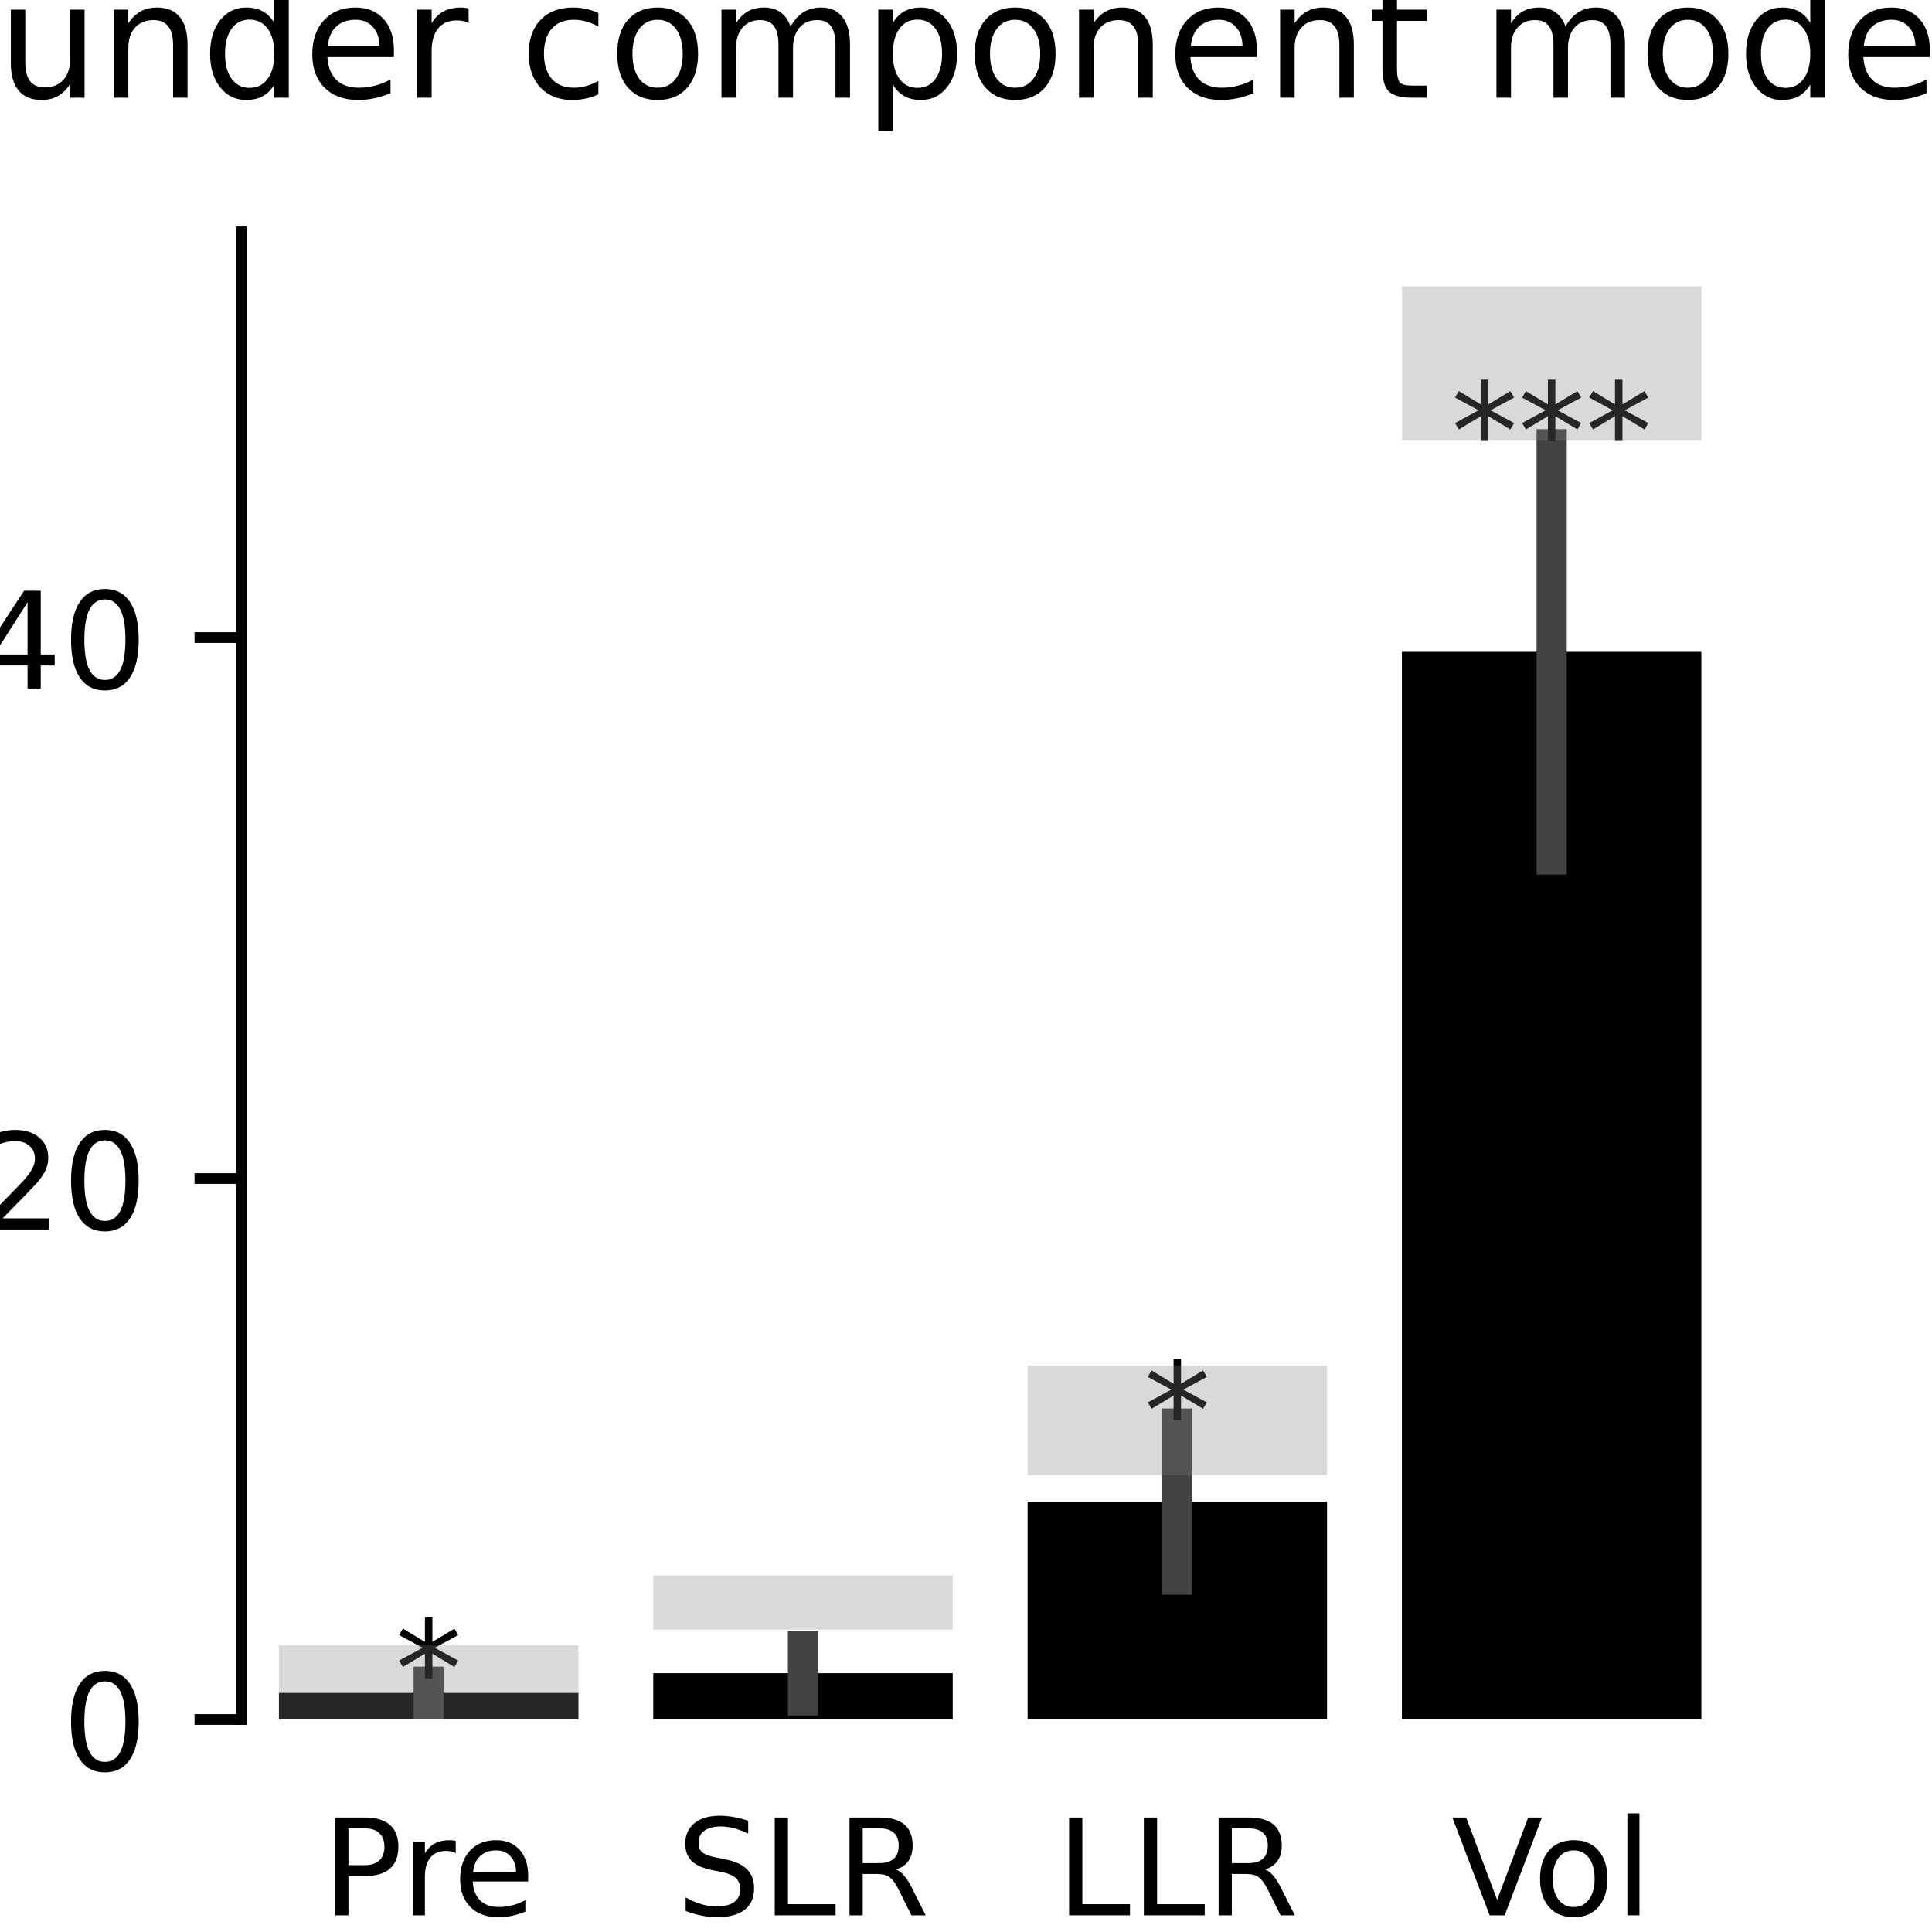
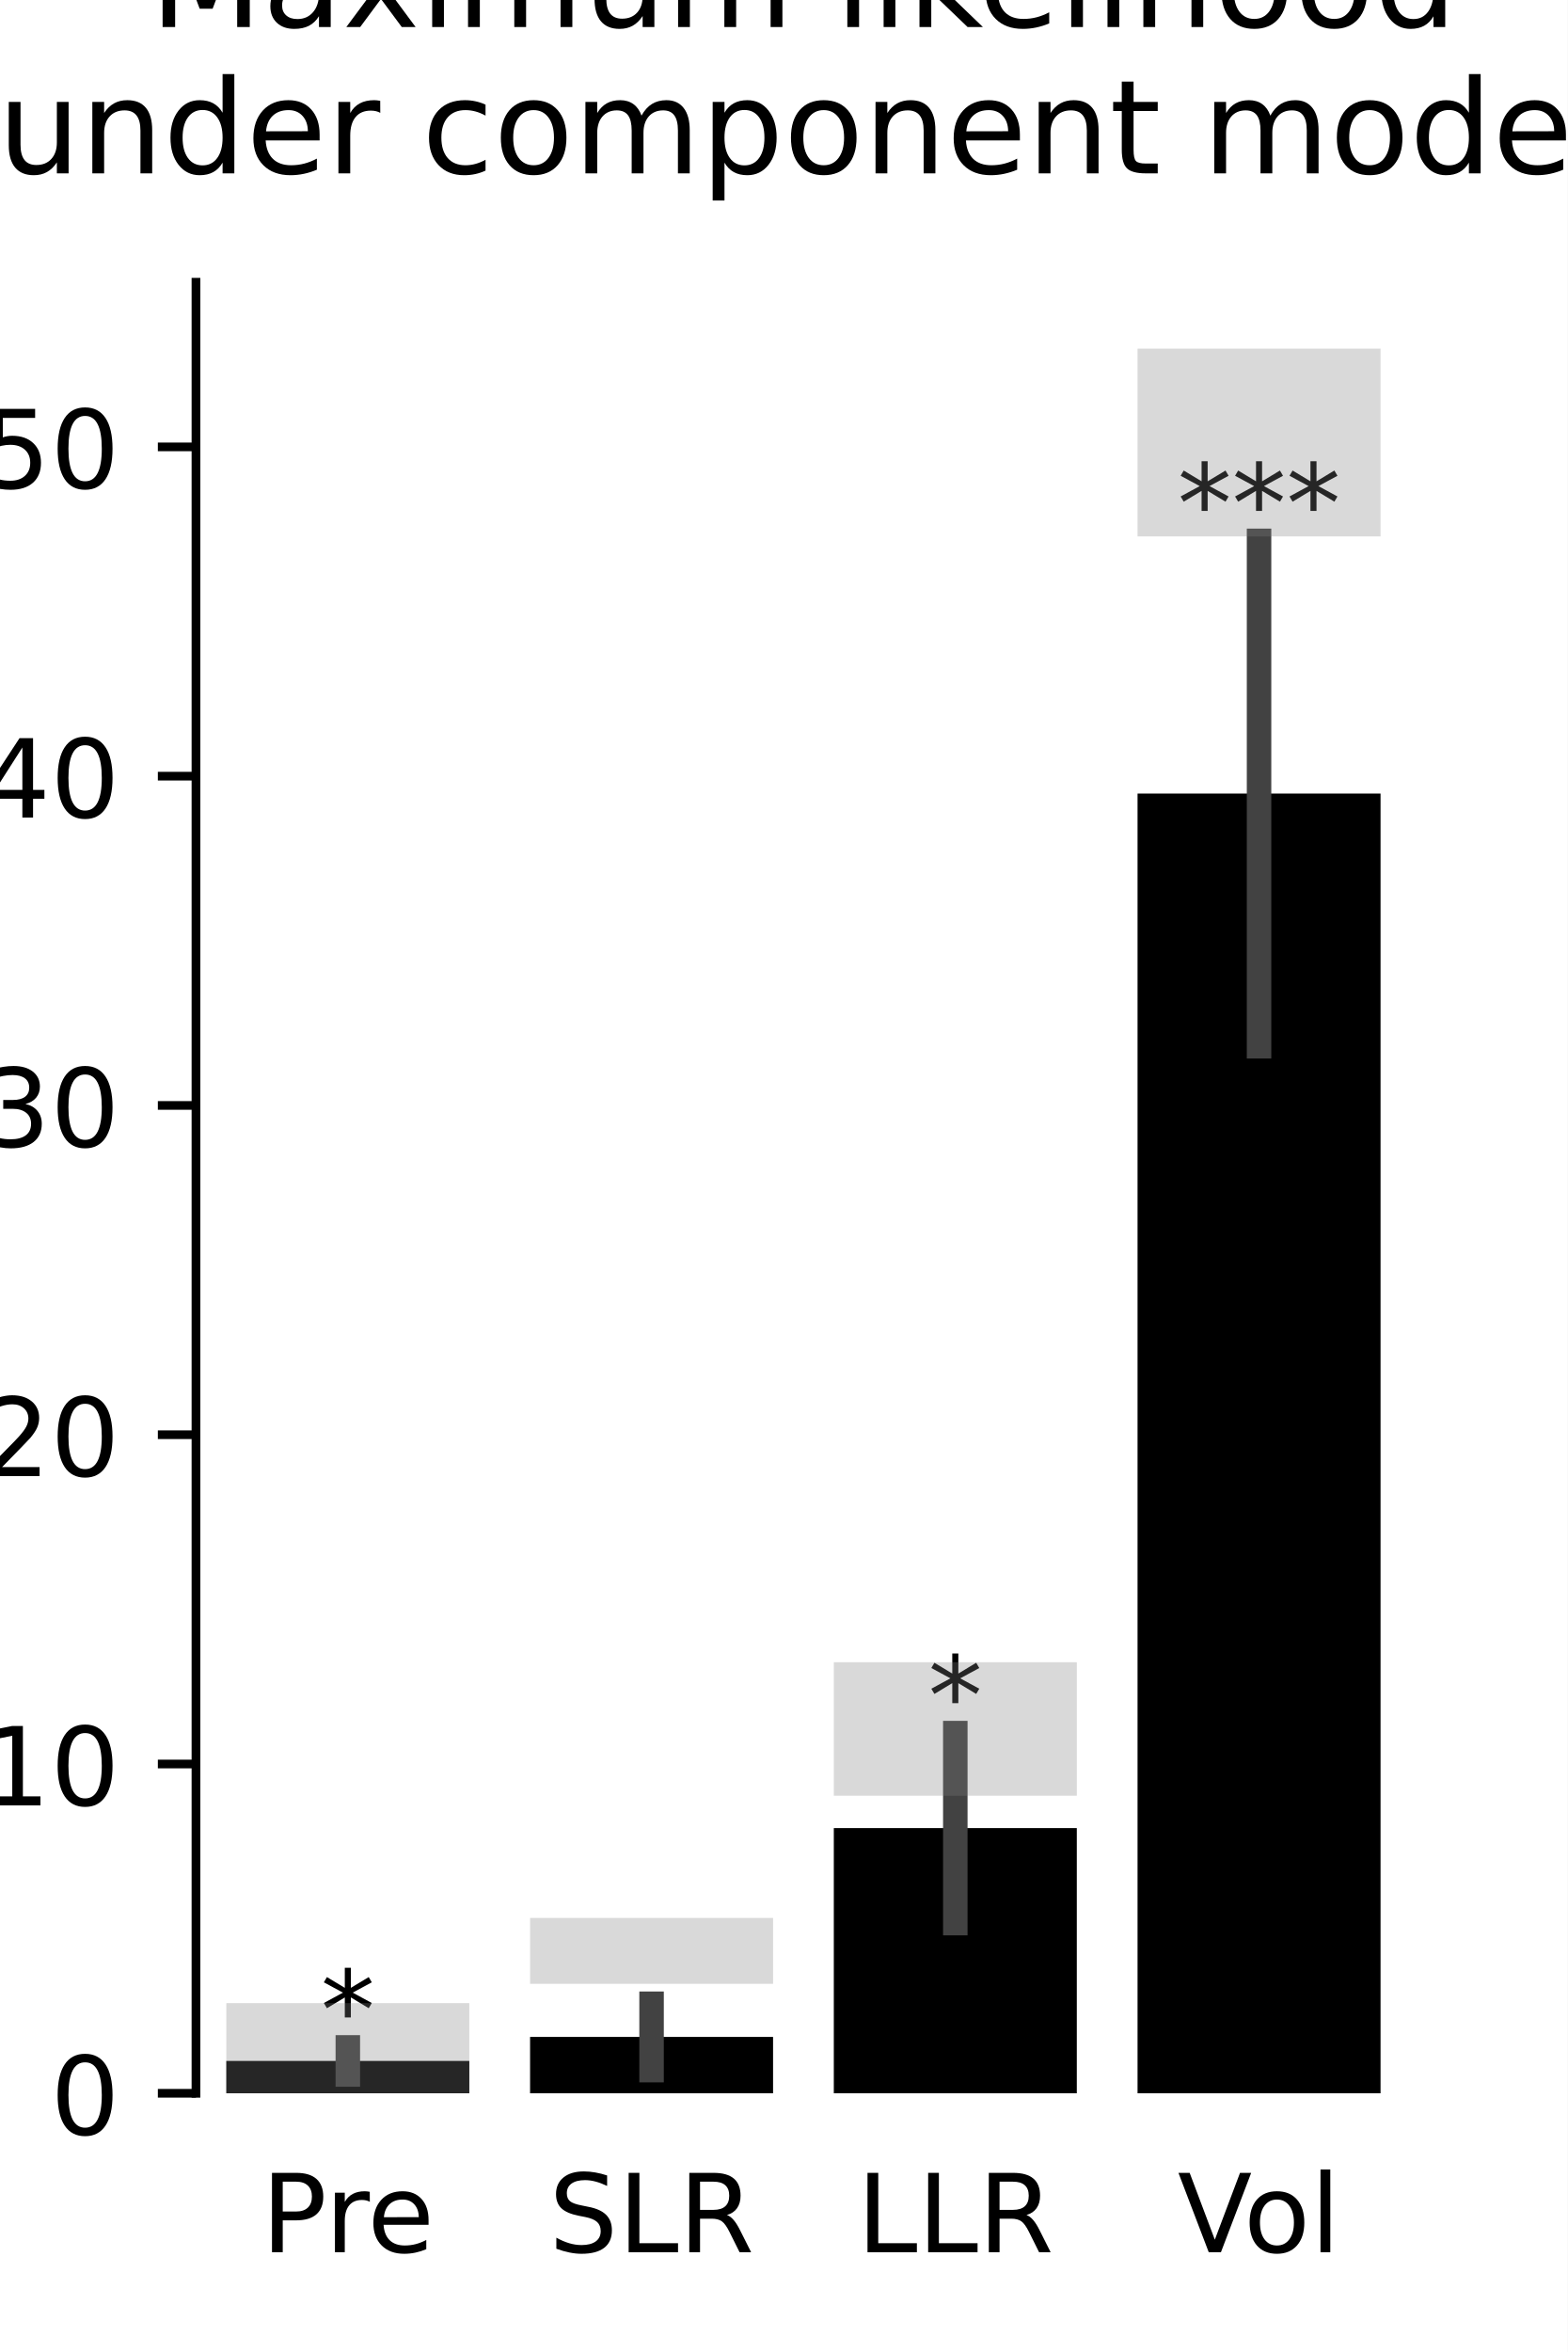
- <svg xmlns="http://www.w3.org/2000/svg" xmlns:xlink="http://www.w3.org/1999/xlink" width="144pt" height="144pt" viewBox="0 0 144 144" version="1.1">
+ <svg xmlns="http://www.w3.org/2000/svg" xmlns:xlink="http://www.w3.org/1999/xlink" width="144pt" height="216pt" viewBox="0 0 144 216" version="1.1">
  <defs>
    <style type="text/css">*{stroke-linejoin: round; stroke-linecap: butt}</style>
  </defs>
  <g id="figure_1">
    <g id="patch_1">
-       <path d="M 0 144  L 144 144  L 144 0  L 0 0  z " style="fill: #ffffff" />
+       <path d="M 0 216  L 144 216  L 144 0  L 0 0  z " style="fill: #ffffff" />
    </g>
    <g id="axes_1">
      <g id="patch_2">
-         <path d="M 18 128.16  L 129.6 128.16  L 129.6 17.28  L 18 17.28  z " style="fill: #ffffff" />
+         <path d="M 18 192.24  L 129.6 192.24  L 129.6 25.92  L 18 25.92  z " style="fill: #ffffff" />
      </g>
      <g id="patch_3">
-         <path d="M 20.79 128.16  L 43.11 128.16  L 43.11 126.18  L 20.79 126.18  z " clip-path="url(#p893d256f00)" />
+         <path d="M 20.79 192.24  L 43.11 192.24  L 43.11 189.27  L 20.79 189.27  z " clip-path="url(#p90ec81c839)" />
      </g>
      <g id="patch_4">
-         <path d="M 48.69 128.16  L 71.01 128.16  L 71.01 124.71  L 48.69 124.71  z " clip-path="url(#p893d256f00)" />
+         <path d="M 48.69 192.24  L 71.01 192.24  L 71.01 187.064  L 48.69 187.064  z " clip-path="url(#p90ec81c839)" />
      </g>
      <g id="patch_5">
-         <path d="M 76.59 128.16  L 98.91 128.16  L 98.91 111.924  L 76.59 111.924  z " clip-path="url(#p893d256f00)" />
+         <path d="M 76.59 192.24  L 98.91 192.24  L 98.91 167.885  L 76.59 167.885  z " clip-path="url(#p90ec81c839)" />
      </g>
      <g id="patch_6">
-         <path d="M 104.49 128.16  L 126.81 128.16  L 126.81 48.585  L 104.49 48.585  z " clip-path="url(#p893d256f00)" />
+         <path d="M 104.49 192.24  L 126.81 192.24  L 126.81 72.878  L 104.49 72.878  z " clip-path="url(#p90ec81c839)" />
      </g>
      <g id="matplotlib.axis_1">
        <g id="xtick_1">
          <g id="text_1">
-             <g transform="translate(24.00313 142.7584) scale(0.1 -0.1)">
+             <g transform="translate(24.00313 206.8384) scale(0.1 -0.1)">
              <defs>
                <path id="DejaVuSans-50" d="M 1259 4147  L 1259 2394  L 2053 2394  Q 2494 2394 2734 2622  Q 2975 2850 2975 3272  Q 2975 3691 2734 3919  Q 2494 4147 2053 4147  L 1259 4147  z M 628 4666  L 2053 4666  Q 2838 4666 3239 4311  Q 3641 3956 3641 3272  Q 3641 2581 3239 2228  Q 2838 1875 2053 1875  L 1259 1875  L 1259 0  L 628 0  L 628 4666  z " transform="scale(0.015625)" />
                <path id="DejaVuSans-72" d="M 2631 2963  Q 2534 3019 2420 3045  Q 2306 3072 2169 3072  Q 1681 3072 1420 2755  Q 1159 2438 1159 1844  L 1159 0  L 581 0  L 581 3500  L 1159 3500  L 1159 2956  Q 1341 3275 1631 3429  Q 1922 3584 2338 3584  Q 2397 3584 2469 3576  Q 2541 3569 2628 3553  L 2631 2963  z " transform="scale(0.015625)" />
                <path id="DejaVuSans-65" d="M 3597 1894  L 3597 1613  L 953 1613  Q 991 1019 1311 708  Q 1631 397 2203 397  Q 2534 397 2845 478  Q 3156 559 3463 722  L 3463 178  Q 3153 47 2828 -22  Q 2503 -91 2169 -91  Q 1331 -91 842 396  Q 353 884 353 1716  Q 353 2575 817 3079  Q 1281 3584 2069 3584  Q 2775 3584 3186 3129  Q 3597 2675 3597 1894  z M 3022 2063  Q 3016 2534 2758 2815  Q 2500 3097 2075 3097  Q 1594 3097 1305 2825  Q 1016 2553 972 2059  L 3022 2063  z " transform="scale(0.015625)" />
              </defs>
              <use xlink:href="#DejaVuSans-50" />
              <use xlink:href="#DejaVuSans-72" transform="translate(58.55273 0)" />
              <use xlink:href="#DejaVuSans-65" transform="translate(97.41602 0)" />
            </g>
          </g>
        </g>
        <g id="xtick_2">
          <g id="text_2">
-             <g transform="translate(50.41562 142.7584) scale(0.1 -0.1)">
+             <g transform="translate(50.41562 206.8384) scale(0.1 -0.1)">
              <defs>
                <path id="DejaVuSans-53" d="M 3425 4513  L 3425 3897  Q 3066 4069 2747 4153  Q 2428 4238 2131 4238  Q 1616 4238 1336 4038  Q 1056 3838 1056 3469  Q 1056 3159 1242 3001  Q 1428 2844 1947 2747  L 2328 2669  Q 3034 2534 3370 2195  Q 3706 1856 3706 1288  Q 3706 609 3251 259  Q 2797 -91 1919 -91  Q 1588 -91 1214 -16  Q 841 59 441 206  L 441 856  Q 825 641 1194 531  Q 1563 422 1919 422  Q 2459 422 2753 634  Q 3047 847 3047 1241  Q 3047 1584 2836 1778  Q 2625 1972 2144 2069  L 1759 2144  Q 1053 2284 737 2584  Q 422 2884 422 3419  Q 422 4038 858 4394  Q 1294 4750 2059 4750  Q 2388 4750 2728 4690  Q 3069 4631 3425 4513  z " transform="scale(0.015625)" />
                <path id="DejaVuSans-4c" d="M 628 4666  L 1259 4666  L 1259 531  L 3531 531  L 3531 0  L 628 0  L 628 4666  z " transform="scale(0.015625)" />
                <path id="DejaVuSans-52" d="M 2841 2188  Q 3044 2119 3236 1894  Q 3428 1669 3622 1275  L 4263 0  L 3584 0  L 2988 1197  Q 2756 1666 2539 1819  Q 2322 1972 1947 1972  L 1259 1972  L 1259 0  L 628 0  L 628 4666  L 2053 4666  Q 2853 4666 3247 4331  Q 3641 3997 3641 3322  Q 3641 2881 3436 2590  Q 3231 2300 2841 2188  z M 1259 4147  L 1259 2491  L 2053 2491  Q 2509 2491 2742 2702  Q 2975 2913 2975 3322  Q 2975 3731 2742 3939  Q 2509 4147 2053 4147  L 1259 4147  z " transform="scale(0.015625)" />
              </defs>
              <use xlink:href="#DejaVuSans-53" />
              <use xlink:href="#DejaVuSans-4c" transform="translate(63.47656 0)" />
              <use xlink:href="#DejaVuSans-52" transform="translate(119.1895 0)" />
            </g>
          </g>
        </g>
        <g id="xtick_3">
          <g id="text_3">
-             <g transform="translate(78.70391 142.7584) scale(0.1 -0.1)">
+             <g transform="translate(78.70391 206.8384) scale(0.1 -0.1)">
              <use xlink:href="#DejaVuSans-4c" />
              <use xlink:href="#DejaVuSans-4c" transform="translate(55.71289 0)" />
              <use xlink:href="#DejaVuSans-52" transform="translate(111.4258 0)" />
            </g>
          </g>
        </g>
        <g id="xtick_4">
          <g id="text_4">
-             <g transform="translate(108.1688 142.7584) scale(0.1 -0.1)">
+             <g transform="translate(108.1688 206.8384) scale(0.1 -0.1)">
              <defs>
                <path id="DejaVuSans-56" d="M 1831 0  L 50 4666  L 709 4666  L 2188 738  L 3669 4666  L 4325 4666  L 2547 0  L 1831 0  z " transform="scale(0.015625)" />
                <path id="DejaVuSans-6f" d="M 1959 3097  Q 1497 3097 1228 2736  Q 959 2375 959 1747  Q 959 1119 1226 758  Q 1494 397 1959 397  Q 2419 397 2687 759  Q 2956 1122 2956 1747  Q 2956 2369 2687 2733  Q 2419 3097 1959 3097  z M 1959 3584  Q 2709 3584 3137 3096  Q 3566 2609 3566 1747  Q 3566 888 3137 398  Q 2709 -91 1959 -91  Q 1206 -91 779 398  Q 353 888 353 1747  Q 353 2609 779 3096  Q 1206 3584 1959 3584  z " transform="scale(0.015625)" />
                <path id="DejaVuSans-6c" d="M 603 4863  L 1178 4863  L 1178 0  L 603 0  L 603 4863  z " transform="scale(0.015625)" />
              </defs>
              <use xlink:href="#DejaVuSans-56" />
              <use xlink:href="#DejaVuSans-6f" transform="translate(60.6582 0)" />
              <use xlink:href="#DejaVuSans-6c" transform="translate(121.8398 0)" />
            </g>
          </g>
        </g>
      </g>
      <g id="matplotlib.axis_2">
        <g id="ytick_1">
          <g id="line2d_1">
            <defs>
-               <path id="m8b1f66bcbf" d="M 0 0  L -3.5 0  " style="stroke: #000000; stroke-width: 0.8" />
+               <path id="m3e8b1756c3" d="M 0 0  L -3.5 0  " style="stroke: #000000; stroke-width: 0.8" />
            </defs>
            <g>
-               <use xlink:href="#m8b1f66bcbf" x="18" y="128.16" style="stroke: #000000; stroke-width: 0.8" />
+               <use xlink:href="#m3e8b1756c3" x="18" y="192.24" style="stroke: #000000; stroke-width: 0.8" />
            </g>
          </g>
          <g id="text_5">
-             <g transform="translate(4.6375 131.9592) scale(0.1 -0.1)">
+             <g transform="translate(4.6375 196.0392) scale(0.1 -0.1)">
              <defs>
                <path id="DejaVuSans-30" d="M 2034 4250  Q 1547 4250 1301 3770  Q 1056 3291 1056 2328  Q 1056 1369 1301 889  Q 1547 409 2034 409  Q 2525 409 2770 889  Q 3016 1369 3016 2328  Q 3016 3291 2770 3770  Q 2525 4250 2034 4250  z M 2034 4750  Q 2819 4750 3233 4129  Q 3647 3509 3647 2328  Q 3647 1150 3233 529  Q 2819 -91 2034 -91  Q 1250 -91 836 529  Q 422 1150 422 2328  Q 422 3509 836 4129  Q 1250 4750 2034 4750  z " transform="scale(0.015625)" />
              </defs>
              <use xlink:href="#DejaVuSans-30" />
            </g>
          </g>
        </g>
        <g id="ytick_2">
          <g id="line2d_2">
            <g>
-               <use xlink:href="#m8b1f66bcbf" x="18" y="87.84" style="stroke: #000000; stroke-width: 0.8" />
+               <use xlink:href="#m3e8b1756c3" x="18" y="162" style="stroke: #000000; stroke-width: 0.8" />
            </g>
          </g>
          <g id="text_6">
-             <g transform="translate(-1.725 91.63922) scale(0.1 -0.1)">
-               <defs>
-                 <path id="DejaVuSans-32" d="M 1228 531  L 3431 531  L 3431 0  L 469 0  L 469 531  Q 828 903 1448 1529  Q 2069 2156 2228 2338  Q 2531 2678 2651 2914  Q 2772 3150 2772 3378  Q 2772 3750 2511 3984  Q 2250 4219 1831 4219  Q 1534 4219 1204 4116  Q 875 4013 500 3803  L 500 4441  Q 881 4594 1212 4672  Q 1544 4750 1819 4750  Q 2544 4750 2975 4387  Q 3406 4025 3406 3419  Q 3406 3131 3298 2873  Q 3191 2616 2906 2266  Q 2828 2175 2409 1742  Q 1991 1309 1228 531  z " transform="scale(0.015625)" />
-               </defs>
-               <use xlink:href="#DejaVuSans-32" />
+             <g transform="translate(-1.725 165.7992) scale(0.1 -0.1)">
+               <defs>
+                 <path id="DejaVuSans-31" d="M 794 531  L 1825 531  L 1825 4091  L 703 3866  L 703 4441  L 1819 4666  L 2450 4666  L 2450 531  L 3481 531  L 3481 0  L 794 0  L 794 531  z " transform="scale(0.015625)" />
+               </defs>
+               <use xlink:href="#DejaVuSans-31" />
              <use xlink:href="#DejaVuSans-30" transform="translate(63.62305 0)" />
            </g>
          </g>
        </g>
        <g id="ytick_3">
          <g id="line2d_3">
            <g>
-               <use xlink:href="#m8b1f66bcbf" x="18" y="47.52" style="stroke: #000000; stroke-width: 0.8" />
+               <use xlink:href="#m3e8b1756c3" x="18" y="131.76" style="stroke: #000000; stroke-width: 0.8" />
            </g>
          </g>
          <g id="text_7">
-             <g transform="translate(-1.725 51.31922) scale(0.1 -0.1)">
+             <g transform="translate(-1.725 135.5592) scale(0.1 -0.1)">
+               <defs>
+                 <path id="DejaVuSans-32" d="M 1228 531  L 3431 531  L 3431 0  L 469 0  L 469 531  Q 828 903 1448 1529  Q 2069 2156 2228 2338  Q 2531 2678 2651 2914  Q 2772 3150 2772 3378  Q 2772 3750 2511 3984  Q 2250 4219 1831 4219  Q 1534 4219 1204 4116  Q 875 4013 500 3803  L 500 4441  Q 881 4594 1212 4672  Q 1544 4750 1819 4750  Q 2544 4750 2975 4387  Q 3406 4025 3406 3419  Q 3406 3131 3298 2873  Q 3191 2616 2906 2266  Q 2828 2175 2409 1742  Q 1991 1309 1228 531  z " transform="scale(0.015625)" />
+               </defs>
+               <use xlink:href="#DejaVuSans-32" />
+               <use xlink:href="#DejaVuSans-30" transform="translate(63.62305 0)" />
+             </g>
+           </g>
+         </g>
+         <g id="ytick_4">
+           <g id="line2d_4">
+             <g>
+               <use xlink:href="#m3e8b1756c3" x="18" y="101.52" style="stroke: #000000; stroke-width: 0.8" />
+             </g>
+           </g>
+           <g id="text_8">
+             <g transform="translate(-1.725 105.3192) scale(0.1 -0.1)">
+               <defs>
+                 <path id="DejaVuSans-33" d="M 2597 2516  Q 3050 2419 3304 2112  Q 3559 1806 3559 1356  Q 3559 666 3084 287  Q 2609 -91 1734 -91  Q 1441 -91 1130 -33  Q 819 25 488 141  L 488 750  Q 750 597 1062 519  Q 1375 441 1716 441  Q 2309 441 2620 675  Q 2931 909 2931 1356  Q 2931 1769 2642 2001  Q 2353 2234 1838 2234  L 1294 2234  L 1294 2753  L 1863 2753  Q 2328 2753 2575 2939  Q 2822 3125 2822 3475  Q 2822 3834 2567 4026  Q 2313 4219 1838 4219  Q 1578 4219 1281 4162  Q 984 4106 628 3988  L 628 4550  Q 988 4650 1302 4700  Q 1616 4750 1894 4750  Q 2613 4750 3031 4423  Q 3450 4097 3450 3541  Q 3450 3153 3228 2886  Q 3006 2619 2597 2516  z " transform="scale(0.015625)" />
+               </defs>
+               <use xlink:href="#DejaVuSans-33" />
+               <use xlink:href="#DejaVuSans-30" transform="translate(63.62305 0)" />
+             </g>
+           </g>
+         </g>
+         <g id="ytick_5">
+           <g id="line2d_5">
+             <g>
+               <use xlink:href="#m3e8b1756c3" x="18" y="71.28" style="stroke: #000000; stroke-width: 0.8" />
+             </g>
+           </g>
+           <g id="text_9">
+             <g transform="translate(-1.725 75.07922) scale(0.1 -0.1)">
              <defs>
                <path id="DejaVuSans-34" d="M 2419 4116  L 825 1625  L 2419 1625  L 2419 4116  z M 2253 4666  L 3047 4666  L 3047 1625  L 3713 1625  L 3713 1100  L 3047 1100  L 3047 0  L 2419 0  L 2419 1100  L 313 1100  L 313 1709  L 2253 4666  z " transform="scale(0.015625)" />
              </defs>
              <use xlink:href="#DejaVuSans-34" />
              <use xlink:href="#DejaVuSans-30" transform="translate(63.62305 0)" />
            </g>
          </g>
        </g>
-         <g id="text_8">
-           <g transform="translate(-7.804688 113.9973) rotate(-90) scale(0.1 -0.1)">
+         <g id="ytick_6">
+           <g id="line2d_6">
+             <g>
+               <use xlink:href="#m3e8b1756c3" x="18" y="41.04" style="stroke: #000000; stroke-width: 0.8" />
+             </g>
+           </g>
+           <g id="text_10">
+             <g transform="translate(-1.725 44.83922) scale(0.1 -0.1)">
+               <defs>
+                 <path id="DejaVuSans-35" d="M 691 4666  L 3169 4666  L 3169 4134  L 1269 4134  L 1269 2991  Q 1406 3038 1543 3061  Q 1681 3084 1819 3084  Q 2600 3084 3056 2656  Q 3513 2228 3513 1497  Q 3513 744 3044 326  Q 2575 -91 1722 -91  Q 1428 -91 1123 -41  Q 819 9 494 109  L 494 744  Q 775 591 1075 516  Q 1375 441 1709 441  Q 2250 441 2565 725  Q 2881 1009 2881 1497  Q 2881 1984 2565 2268  Q 2250 2553 1709 2553  Q 1456 2553 1204 2497  Q 953 2441 691 2322  L 691 4666  z " transform="scale(0.015625)" />
+               </defs>
+               <use xlink:href="#DejaVuSans-35" />
+               <use xlink:href="#DejaVuSans-30" transform="translate(63.62305 0)" />
+             </g>
+           </g>
+         </g>
+         <g id="text_11">
+           <g transform="translate(-7.804688 150.3573) rotate(-90) scale(0.1 -0.1)">
            <defs>
              <path id="DejaVuSans-67" d="M 2906 1791  Q 2906 2416 2648 2759  Q 2391 3103 1925 3103  Q 1463 3103 1205 2759  Q 947 2416 947 1791  Q 947 1169 1205 825  Q 1463 481 1925 481  Q 2391 481 2648 825  Q 2906 1169 2906 1791  z M 3481 434  Q 3481 -459 3084 -895  Q 2688 -1331 1869 -1331  Q 1566 -1331 1297 -1286  Q 1028 -1241 775 -1147  L 775 -588  Q 1028 -725 1275 -790  Q 1522 -856 1778 -856  Q 2344 -856 2625 -561  Q 2906 -266 2906 331  L 2906 616  Q 2728 306 2450 153  Q 2172 0 1784 0  Q 1141 0 747 490  Q 353 981 353 1791  Q 353 2603 747 3093  Q 1141 3584 1784 3584  Q 2172 3584 2450 3431  Q 2728 3278 2906 2969  L 2906 3500  L 3481 3500  L 3481 434  z " transform="scale(0.015625)" />
              <path id="DejaVuSans-2d" d="M 313 2009  L 1997 2009  L 1997 1497  L 313 1497  L 313 2009  z " transform="scale(0.015625)" />
              <path id="DejaVuSans-42" d="M 1259 2228  L 1259 519  L 2272 519  Q 2781 519 3026 730  Q 3272 941 3272 1375  Q 3272 1813 3026 2020  Q 2781 2228 2272 2228  L 1259 2228  z M 1259 4147  L 1259 2741  L 2194 2741  Q 2656 2741 2882 2914  Q 3109 3088 3109 3444  Q 3109 3797 2882 3972  Q 2656 4147 2194 4147  L 1259 4147  z M 628 4666  L 2241 4666  Q 2963 4666 3353 4366  Q 3744 4066 3744 3513  Q 3744 3084 3544 2831  Q 3344 2578 2956 2516  Q 3422 2416 3680 2098  Q 3938 1781 3938 1306  Q 3938 681 3513 340  Q 3088 0 2303 0  L 628 0  L 628 4666  z " transform="scale(0.015625)" />
              <path id="DejaVuSans-61" d="M 2194 1759  Q 1497 1759 1228 1600  Q 959 1441 959 1056  Q 959 750 1161 570  Q 1363 391 1709 391  Q 2188 391 2477 730  Q 2766 1069 2766 1631  L 2766 1759  L 2194 1759  z M 3341 1997  L 3341 0  L 2766 0  L 2766 531  Q 2569 213 2275 61  Q 1981 -91 1556 -91  Q 1019 -91 701 211  Q 384 513 384 1019  Q 384 1609 779 1909  Q 1175 2209 1959 2209  L 2766 2209  L 2766 2266  Q 2766 2663 2505 2880  Q 2244 3097 1772 3097  Q 1472 3097 1187 3025  Q 903 2953 641 2809  L 641 3341  Q 956 3463 1253 3523  Q 1550 3584 1831 3584  Q 2591 3584 2966 3190  Q 3341 2797 3341 1997  z " transform="scale(0.015625)" />
              <path id="DejaVuSans-79" d="M 2059 -325  Q 1816 -950 1584 -1140  Q 1353 -1331 966 -1331  L 506 -1331  L 506 -850  L 844 -850  Q 1081 -850 1212 -737  Q 1344 -625 1503 -206  L 1606 56  L 191 3500  L 800 3500  L 1894 763  L 2988 3500  L 3597 3500  L 2059 -325  z " transform="scale(0.015625)" />
              <path id="DejaVuSans-73" d="M 2834 3397  L 2834 2853  Q 2591 2978 2328 3040  Q 2066 3103 1784 3103  Q 1356 3103 1142 2972  Q 928 2841 928 2578  Q 928 2378 1081 2264  Q 1234 2150 1697 2047  L 1894 2003  Q 2506 1872 2764 1633  Q 3022 1394 3022 966  Q 3022 478 2636 193  Q 2250 -91 1575 -91  Q 1294 -91 989 -36  Q 684 19 347 128  L 347 722  Q 666 556 975 473  Q 1284 391 1588 391  Q 1994 391 2212 530  Q 2431 669 2431 922  Q 2431 1156 2273 1281  Q 2116 1406 1581 1522  L 1381 1569  Q 847 1681 609 1914  Q 372 2147 372 2553  Q 372 3047 722 3315  Q 1072 3584 1716 3584  Q 2034 3584 2315 3537  Q 2597 3491 2834 3397  z " transform="scale(0.015625)" />
              <path id="DejaVuSans-20" transform="scale(0.015625)" />
              <path id="DejaVuSans-46" d="M 628 4666  L 3309 4666  L 3309 4134  L 1259 4134  L 1259 2759  L 3109 2759  L 3109 2228  L 1259 2228  L 1259 0  L 628 0  L 628 4666  z " transform="scale(0.015625)" />
              <path id="DejaVuSans-63" d="M 3122 3366  L 3122 2828  Q 2878 2963 2633 3030  Q 2388 3097 2138 3097  Q 1578 3097 1268 2742  Q 959 2388 959 1747  Q 959 1106 1268 751  Q 1578 397 2138 397  Q 2388 397 2633 464  Q 2878 531 3122 666  L 3122 134  Q 2881 22 2623 -34  Q 2366 -91 2075 -91  Q 1284 -91 818 406  Q 353 903 353 1747  Q 353 2603 823 3093  Q 1294 3584 2113 3584  Q 2378 3584 2631 3529  Q 2884 3475 3122 3366  z " transform="scale(0.015625)" />
              <path id="DejaVuSans-74" d="M 1172 4494  L 1172 3500  L 2356 3500  L 2356 3053  L 1172 3053  L 1172 1153  Q 1172 725 1289 603  Q 1406 481 1766 481  L 2356 481  L 2356 0  L 1766 0  Q 1100 0 847 248  Q 594 497 594 1153  L 594 3053  L 172 3053  L 172 3500  L 594 3500  L 594 4494  L 1172 4494  z " transform="scale(0.015625)" />
            </defs>
            <use xlink:href="#DejaVuSans-6c" />
            <use xlink:href="#DejaVuSans-6f" transform="translate(27.7832 0)" />
            <use xlink:href="#DejaVuSans-67" transform="translate(88.96484 0)" />
            <use xlink:href="#DejaVuSans-2d" transform="translate(152.4414 0)" />
            <use xlink:href="#DejaVuSans-42" transform="translate(184.9004 0)" />
            <use xlink:href="#DejaVuSans-61" transform="translate(253.5039 0)" />
            <use xlink:href="#DejaVuSans-79" transform="translate(314.7832 0)" />
            <use xlink:href="#DejaVuSans-65" transform="translate(373.9629 0)" />
            <use xlink:href="#DejaVuSans-73" transform="translate(435.4863 0)" />
            <use xlink:href="#DejaVuSans-20" transform="translate(487.5859 0)" />
            <use xlink:href="#DejaVuSans-46" transform="translate(519.373 0)" />
            <use xlink:href="#DejaVuSans-61" transform="translate(567.7676 0)" />
            <use xlink:href="#DejaVuSans-63" transform="translate(629.0469 0)" />
            <use xlink:href="#DejaVuSans-74" transform="translate(684.0273 0)" />
            <use xlink:href="#DejaVuSans-6f" transform="translate(723.2363 0)" />
            <use xlink:href="#DejaVuSans-72" transform="translate(784.418 0)" />
          </g>
        </g>
      </g>
-       <g id="line2d_4">
-         <path d="M 31.95 127.01  L 31.95 125.35  " clip-path="url(#p893d256f00)" style="fill: none; stroke: #424242; stroke-width: 2.25; stroke-linecap: square" />
-       </g>
-       <g id="line2d_5">
-         <path d="M 59.85 126.74  L 59.85 122.679  " clip-path="url(#p893d256f00)" style="fill: none; stroke: #424242; stroke-width: 2.25; stroke-linecap: square" />
-       </g>
-       <g id="line2d_6">
-         <path d="M 87.75 117.739  L 87.75 106.108  " clip-path="url(#p893d256f00)" style="fill: none; stroke: #424242; stroke-width: 2.25; stroke-linecap: square" />
-       </g>
      <g id="line2d_7">
-         <path d="M 115.65 64.058  L 115.65 33.113  " clip-path="url(#p893d256f00)" style="fill: none; stroke: #424242; stroke-width: 2.25; stroke-linecap: square" />
+         <path d="M 31.95 190.515  L 31.95 188.026  " clip-path="url(#p90ec81c839)" style="fill: none; stroke: #424242; stroke-width: 2.25; stroke-linecap: square" />
+       </g>
+       <g id="line2d_8">
+         <path d="M 59.85 190.11  L 59.85 184.019  " clip-path="url(#p90ec81c839)" style="fill: none; stroke: #424242; stroke-width: 2.25; stroke-linecap: square" />
+       </g>
+       <g id="line2d_9">
+         <path d="M 87.75 176.609  L 87.75 159.162  " clip-path="url(#p90ec81c839)" style="fill: none; stroke: #424242; stroke-width: 2.25; stroke-linecap: square" />
+       </g>
+       <g id="line2d_10">
+         <path d="M 115.65 96.087  L 115.65 49.67  " clip-path="url(#p90ec81c839)" style="fill: none; stroke: #424242; stroke-width: 2.25; stroke-linecap: square" />
      </g>
      <g id="patch_7">
-         <path d="M 18 128.16  L 18 17.28  " style="fill: none; stroke: #000000; stroke-width: 0.8; stroke-linejoin: miter; stroke-linecap: square" />
-       </g>
-       <g id="text_9">
-         <g transform="translate(29.45 127.9588) scale(0.1 -0.1)">
+         <path d="M 18 192.24  L 18 25.92  " style="fill: none; stroke: #000000; stroke-width: 0.8; stroke-linejoin: miter; stroke-linecap: square" />
+       </g>
+       <g id="text_12">
+         <g transform="translate(29.45 188.139) scale(0.1 -0.1)">
          <defs>
            <path id="DejaVuSans-2a" d="M 3009 3897  L 1888 3291  L 3009 2681  L 2828 2375  L 1778 3009  L 1778 1831  L 1422 1831  L 1422 3009  L 372 2375  L 191 2681  L 1313 3291  L 191 3897  L 372 4206  L 1422 3572  L 1422 4750  L 1778 4750  L 1778 3572  L 2828 4206  L 3009 3897  z " transform="scale(0.015625)" />
          </defs>
          <use xlink:href="#DejaVuSans-2a" />
        </g>
      </g>
-       <g id="text_10">
-         <g transform="translate(85.25 108.7162) scale(0.1 -0.1)">
+       <g id="text_13">
+         <g transform="translate(85.25 159.275) scale(0.1 -0.1)">
          <use xlink:href="#DejaVuSans-2a" />
        </g>
      </g>
-       <g id="text_11">
-         <g transform="translate(108.15 35.72167) scale(0.1 -0.1)">
+       <g id="text_14">
+         <g transform="translate(108.15 49.78329) scale(0.1 -0.1)">
          <use xlink:href="#DejaVuSans-2a" />
          <use xlink:href="#DejaVuSans-2a" transform="translate(50 0)" />
          <use xlink:href="#DejaVuSans-2a" transform="translate(100 0)" />
        </g>
      </g>
-       <g id="text_12">
-         <g transform="translate(13.75969 -6.157375) scale(0.12 -0.12)">
+       <g id="text_15">
+         <g transform="translate(13.75969 2.482625) scale(0.12 -0.12)">
          <defs>
            <path id="DejaVuSans-4d" d="M 628 4666  L 1569 4666  L 2759 1491  L 3956 4666  L 4897 4666  L 4897 0  L 4281 0  L 4281 4097  L 3078 897  L 2444 897  L 1241 4097  L 1241 0  L 628 0  L 628 4666  z " transform="scale(0.015625)" />
            <path id="DejaVuSans-78" d="M 3513 3500  L 2247 1797  L 3578 0  L 2900 0  L 1881 1375  L 863 0  L 184 0  L 1544 1831  L 300 3500  L 978 3500  L 1906 2253  L 2834 3500  L 3513 3500  z " transform="scale(0.015625)" />
            <path id="DejaVuSans-69" d="M 603 3500  L 1178 3500  L 1178 0  L 603 0  L 603 3500  z M 603 4863  L 1178 4863  L 1178 4134  L 603 4134  L 603 4863  z " transform="scale(0.015625)" />
            <path id="DejaVuSans-6d" d="M 3328 2828  Q 3544 3216 3844 3400  Q 4144 3584 4550 3584  Q 5097 3584 5394 3201  Q 5691 2819 5691 2113  L 5691 0  L 5113 0  L 5113 2094  Q 5113 2597 4934 2840  Q 4756 3084 4391 3084  Q 3944 3084 3684 2787  Q 3425 2491 3425 1978  L 3425 0  L 2847 0  L 2847 2094  Q 2847 2600 2669 2842  Q 2491 3084 2119 3084  Q 1678 3084 1418 2786  Q 1159 2488 1159 1978  L 1159 0  L 581 0  L 581 3500  L 1159 3500  L 1159 2956  Q 1356 3278 1631 3431  Q 1906 3584 2284 3584  Q 2666 3584 2933 3390  Q 3200 3197 3328 2828  z " transform="scale(0.015625)" />
            <path id="DejaVuSans-75" d="M 544 1381  L 544 3500  L 1119 3500  L 1119 1403  Q 1119 906 1312 657  Q 1506 409 1894 409  Q 2359 409 2629 706  Q 2900 1003 2900 1516  L 2900 3500  L 3475 3500  L 3475 0  L 2900 0  L 2900 538  Q 2691 219 2414 64  Q 2138 -91 1772 -91  Q 1169 -91 856 284  Q 544 659 544 1381  z M 1991 3584  L 1991 3584  z " transform="scale(0.015625)" />
            <path id="DejaVuSans-6b" d="M 581 4863  L 1159 4863  L 1159 1991  L 2875 3500  L 3609 3500  L 1753 1863  L 3688 0  L 2938 0  L 1159 1709  L 1159 0  L 581 0  L 581 4863  z " transform="scale(0.015625)" />
            <path id="DejaVuSans-68" d="M 3513 2113  L 3513 0  L 2938 0  L 2938 2094  Q 2938 2591 2744 2837  Q 2550 3084 2163 3084  Q 1697 3084 1428 2787  Q 1159 2491 1159 1978  L 1159 0  L 581 0  L 581 4863  L 1159 4863  L 1159 2956  Q 1366 3272 1645 3428  Q 1925 3584 2291 3584  Q 2894 3584 3203 3211  Q 3513 2838 3513 2113  z " transform="scale(0.015625)" />
            <path id="DejaVuSans-64" d="M 2906 2969  L 2906 4863  L 3481 4863  L 3481 0  L 2906 0  L 2906 525  Q 2725 213 2448 61  Q 2172 -91 1784 -91  Q 1150 -91 751 415  Q 353 922 353 1747  Q 353 2572 751 3078  Q 1150 3584 1784 3584  Q 2172 3584 2448 3432  Q 2725 3281 2906 2969  z M 947 1747  Q 947 1113 1208 752  Q 1469 391 1925 391  Q 2381 391 2643 752  Q 2906 1113 2906 1747  Q 2906 2381 2643 2742  Q 2381 3103 1925 3103  Q 1469 3103 1208 2742  Q 947 2381 947 1747  z " transform="scale(0.015625)" />
          </defs>
          <use xlink:href="#DejaVuSans-4d" />
          <use xlink:href="#DejaVuSans-61" transform="translate(86.2793 0)" />
          <use xlink:href="#DejaVuSans-78" transform="translate(147.5586 0)" />
          <use xlink:href="#DejaVuSans-69" transform="translate(206.7383 0)" />
          <use xlink:href="#DejaVuSans-6d" transform="translate(234.5215 0)" />
          <use xlink:href="#DejaVuSans-75" transform="translate(331.9336 0)" />
          <use xlink:href="#DejaVuSans-6d" transform="translate(395.3125 0)" />
          <use xlink:href="#DejaVuSans-20" transform="translate(492.7246 0)" />
          <use xlink:href="#DejaVuSans-6c" transform="translate(524.5117 0)" />
          <use xlink:href="#DejaVuSans-69" transform="translate(552.2949 0)" />
          <use xlink:href="#DejaVuSans-6b" transform="translate(580.0781 0)" />
          <use xlink:href="#DejaVuSans-65" transform="translate(634.3633 0)" />
          <use xlink:href="#DejaVuSans-6c" transform="translate(695.8867 0)" />
          <use xlink:href="#DejaVuSans-69" transform="translate(723.6699 0)" />
          <use xlink:href="#DejaVuSans-68" transform="translate(751.4531 0)" />
          <use xlink:href="#DejaVuSans-6f" transform="translate(814.832 0)" />
          <use xlink:href="#DejaVuSans-6f" transform="translate(876.0137 0)" />
          <use xlink:href="#DejaVuSans-64" transform="translate(937.1953 0)" />
        </g>
-         <g transform="translate(-0.21375 7.28) scale(0.12 -0.12)">
+         <g transform="translate(-0.21375 15.92) scale(0.12 -0.12)">
          <defs>
            <path id="DejaVuSans-6e" d="M 3513 2113  L 3513 0  L 2938 0  L 2938 2094  Q 2938 2591 2744 2837  Q 2550 3084 2163 3084  Q 1697 3084 1428 2787  Q 1159 2491 1159 1978  L 1159 0  L 581 0  L 581 3500  L 1159 3500  L 1159 2956  Q 1366 3272 1645 3428  Q 1925 3584 2291 3584  Q 2894 3584 3203 3211  Q 3513 2838 3513 2113  z " transform="scale(0.015625)" />
            <path id="DejaVuSans-70" d="M 1159 525  L 1159 -1331  L 581 -1331  L 581 3500  L 1159 3500  L 1159 2969  Q 1341 3281 1617 3432  Q 1894 3584 2278 3584  Q 2916 3584 3314 3078  Q 3713 2572 3713 1747  Q 3713 922 3314 415  Q 2916 -91 2278 -91  Q 1894 -91 1617 61  Q 1341 213 1159 525  z M 3116 1747  Q 3116 2381 2855 2742  Q 2594 3103 2138 3103  Q 1681 3103 1420 2742  Q 1159 2381 1159 1747  Q 1159 1113 1420 752  Q 1681 391 2138 391  Q 2594 391 2855 752  Q 3116 1113 3116 1747  z " transform="scale(0.015625)" />
          </defs>
          <use xlink:href="#DejaVuSans-75" />
          <use xlink:href="#DejaVuSans-6e" transform="translate(63.37891 0)" />
          <use xlink:href="#DejaVuSans-64" transform="translate(126.7578 0)" />
          <use xlink:href="#DejaVuSans-65" transform="translate(190.2344 0)" />
          <use xlink:href="#DejaVuSans-72" transform="translate(251.7578 0)" />
          <use xlink:href="#DejaVuSans-20" transform="translate(292.8711 0)" />
          <use xlink:href="#DejaVuSans-63" transform="translate(324.6582 0)" />
          <use xlink:href="#DejaVuSans-6f" transform="translate(379.6387 0)" />
          <use xlink:href="#DejaVuSans-6d" transform="translate(440.8203 0)" />
          <use xlink:href="#DejaVuSans-70" transform="translate(538.2324 0)" />
          <use xlink:href="#DejaVuSans-6f" transform="translate(601.709 0)" />
          <use xlink:href="#DejaVuSans-6e" transform="translate(662.8906 0)" />
          <use xlink:href="#DejaVuSans-65" transform="translate(726.2695 0)" />
          <use xlink:href="#DejaVuSans-6e" transform="translate(787.793 0)" />
          <use xlink:href="#DejaVuSans-74" transform="translate(851.1719 0)" />
          <use xlink:href="#DejaVuSans-20" transform="translate(890.3809 0)" />
          <use xlink:href="#DejaVuSans-6d" transform="translate(922.168 0)" />
          <use xlink:href="#DejaVuSans-6f" transform="translate(1019.58 0)" />
          <use xlink:href="#DejaVuSans-64" transform="translate(1080.762 0)" />
          <use xlink:href="#DejaVuSans-65" transform="translate(1144.238 0)" />
          <use xlink:href="#DejaVuSans-6c" transform="translate(1205.762 0)" />
        </g>
      </g>
      <g id="patch_8">
-         <path d="M 20.79 128.306  L 43.11 128.306  L 43.11 122.641  L 20.79 122.641  z " clip-path="url(#p893d256f00)" style="fill: #808080; opacity: 0.3" />
+         <path d="M 20.79 192.459  L 43.11 192.459  L 43.11 183.961  L 20.79 183.961  z " clip-path="url(#p90ec81c839)" style="fill: #808080; opacity: 0.3" />
      </g>
      <g id="patch_9">
-         <path d="M 48.69 121.459  L 71.01 121.459  L 71.01 117.425  L 48.69 117.425  z " clip-path="url(#p893d256f00)" style="fill: #808080; opacity: 0.3" />
+         <path d="M 48.69 182.189  L 71.01 182.189  L 71.01 176.137  L 48.69 176.137  z " clip-path="url(#p90ec81c839)" style="fill: #808080; opacity: 0.3" />
      </g>
      <g id="patch_10">
-         <path d="M 76.59 109.943  L 98.91 109.943  L 98.91 101.769  L 76.59 101.769  z " clip-path="url(#p893d256f00)" style="fill: #808080; opacity: 0.3" />
+         <path d="M 76.59 164.914  L 98.91 164.914  L 98.91 152.653  L 76.59 152.653  z " clip-path="url(#p90ec81c839)" style="fill: #808080; opacity: 0.3" />
      </g>
      <g id="patch_11">
-         <path d="M 104.49 32.842  L 126.81 32.842  L 126.81 21.346  L 104.49 21.346  z " clip-path="url(#p893d256f00)" style="fill: #808080; opacity: 0.3" />
+         <path d="M 104.49 49.263  L 126.81 49.263  L 126.81 32.018  L 104.49 32.018  z " clip-path="url(#p90ec81c839)" style="fill: #808080; opacity: 0.3" />
      </g>
    </g>
  </g>
  <defs>
-     <clipPath id="p893d256f00">
-       <rect x="18" y="17.28" width="111.6" height="110.88" />
+     <clipPath id="p90ec81c839">
+       <rect x="18" y="25.92" width="111.6" height="166.32" />
    </clipPath>
  </defs>
</svg>
